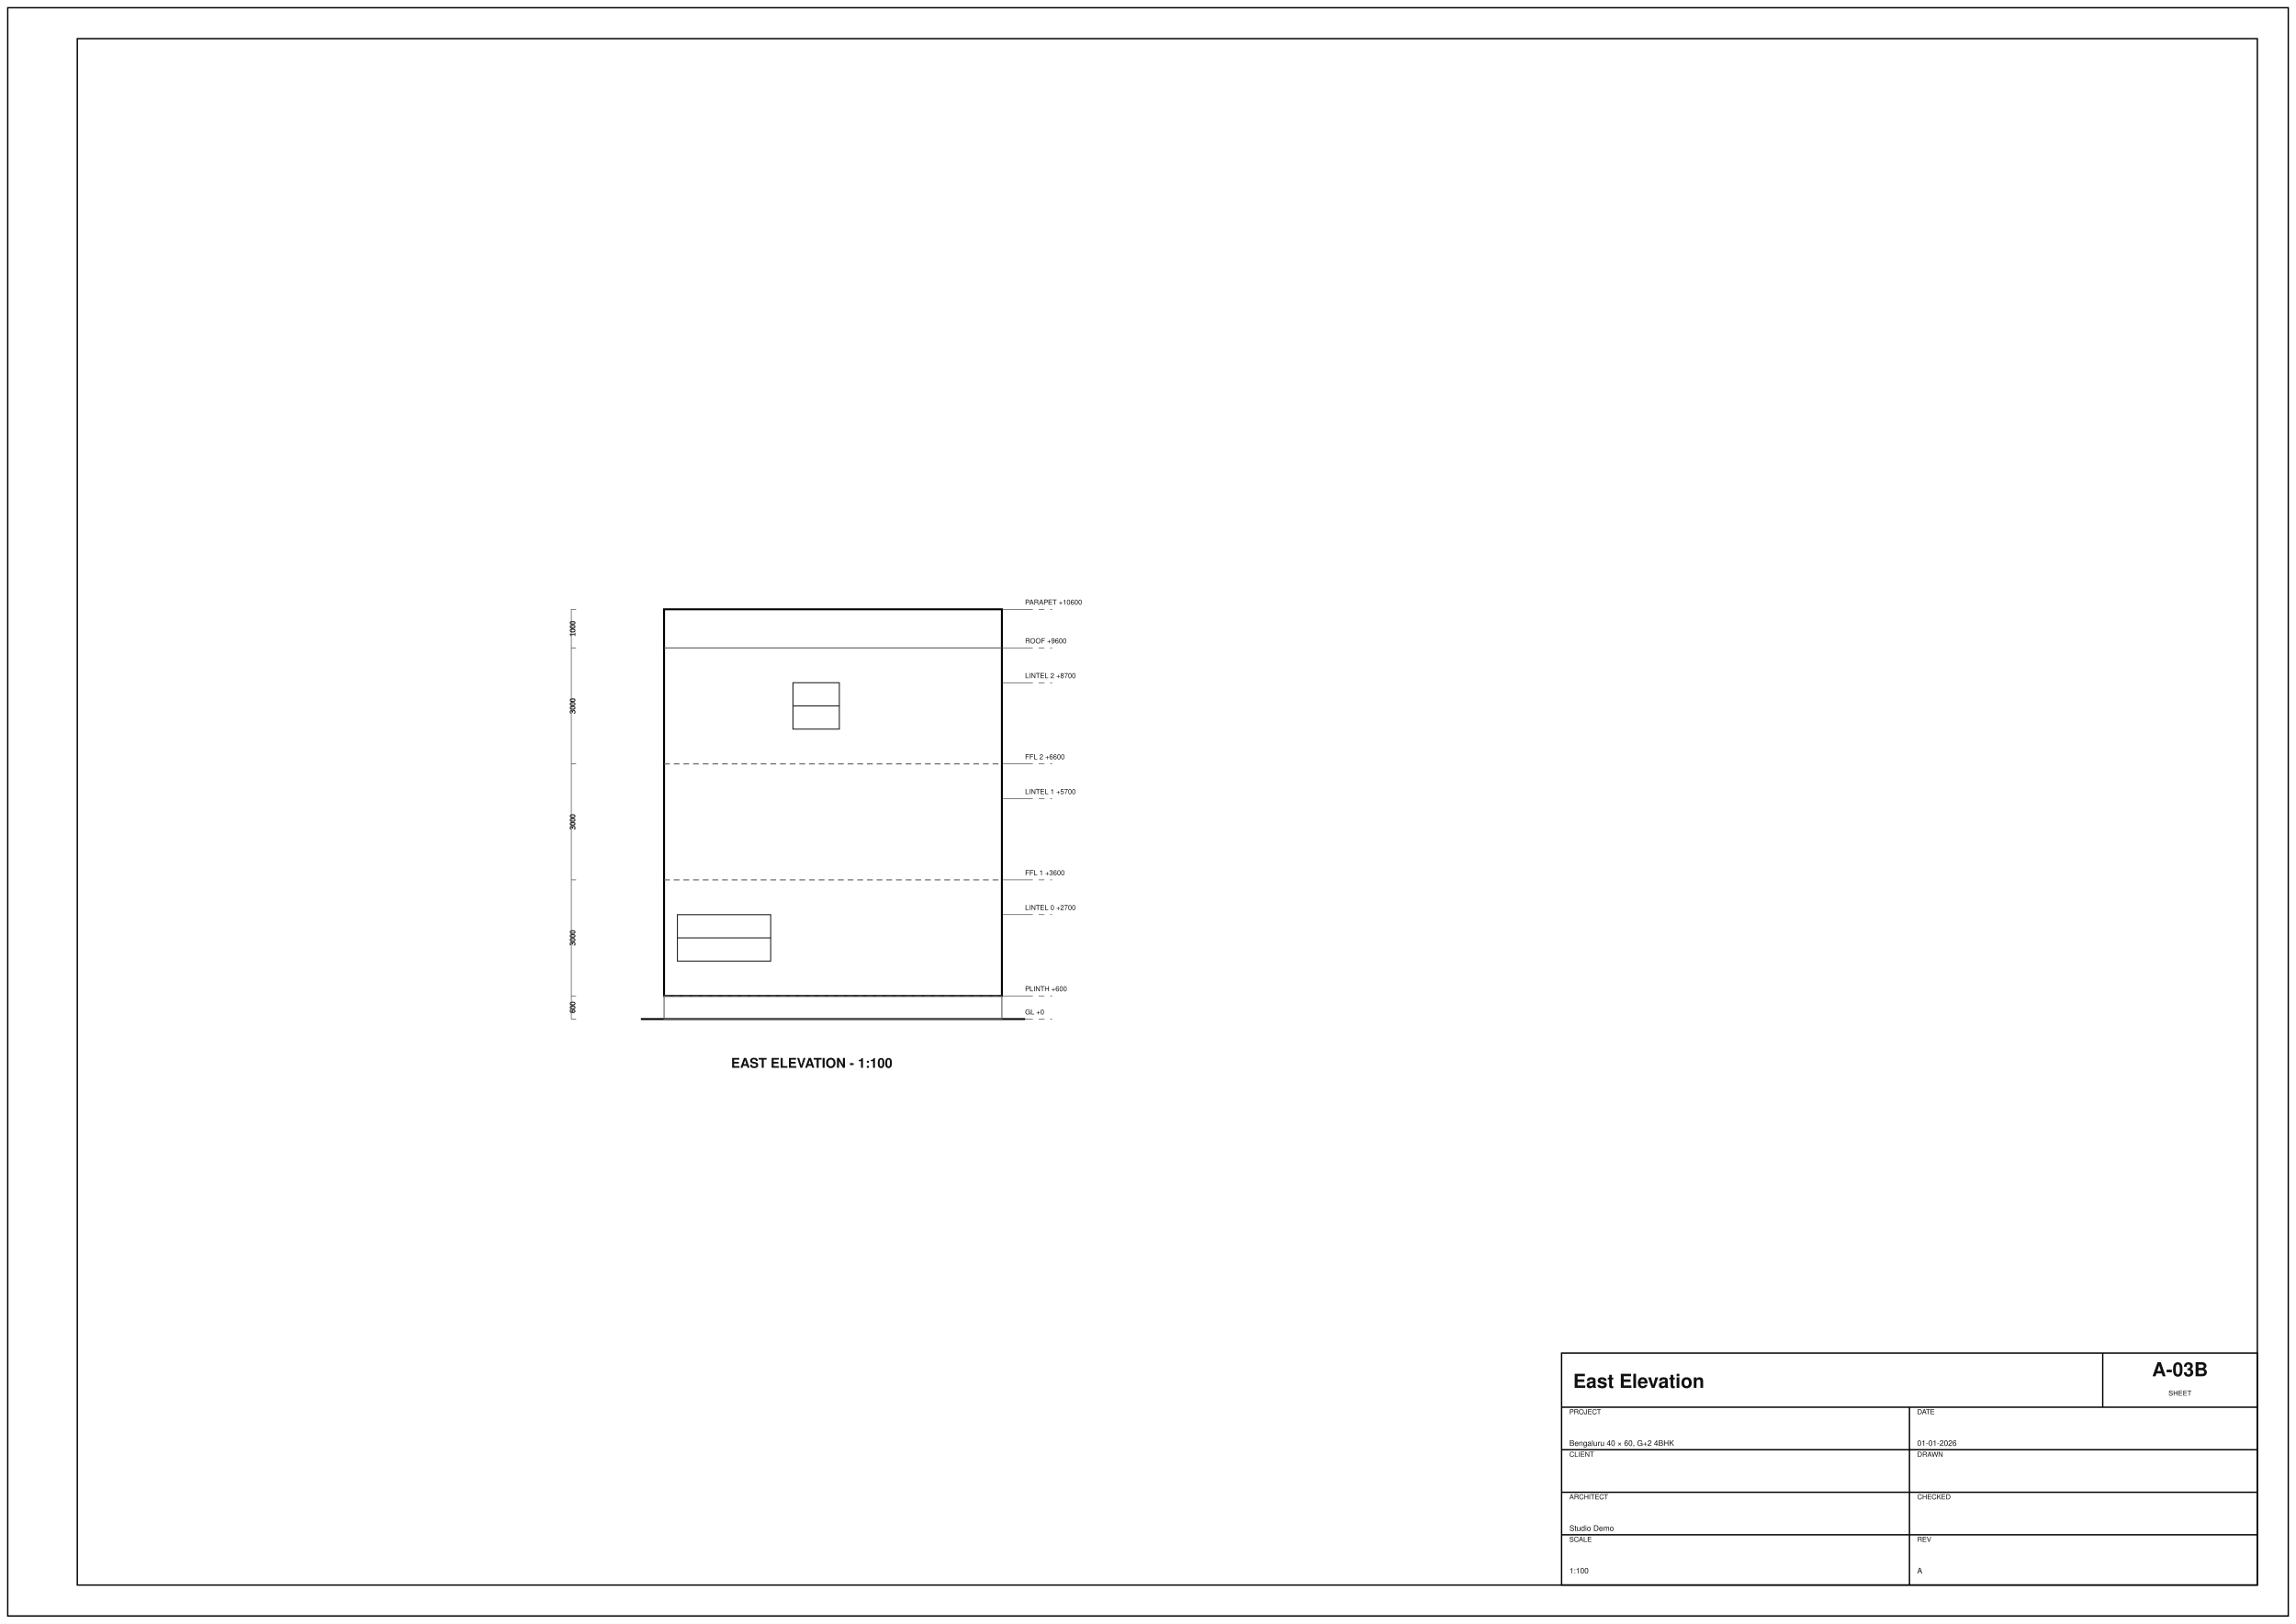
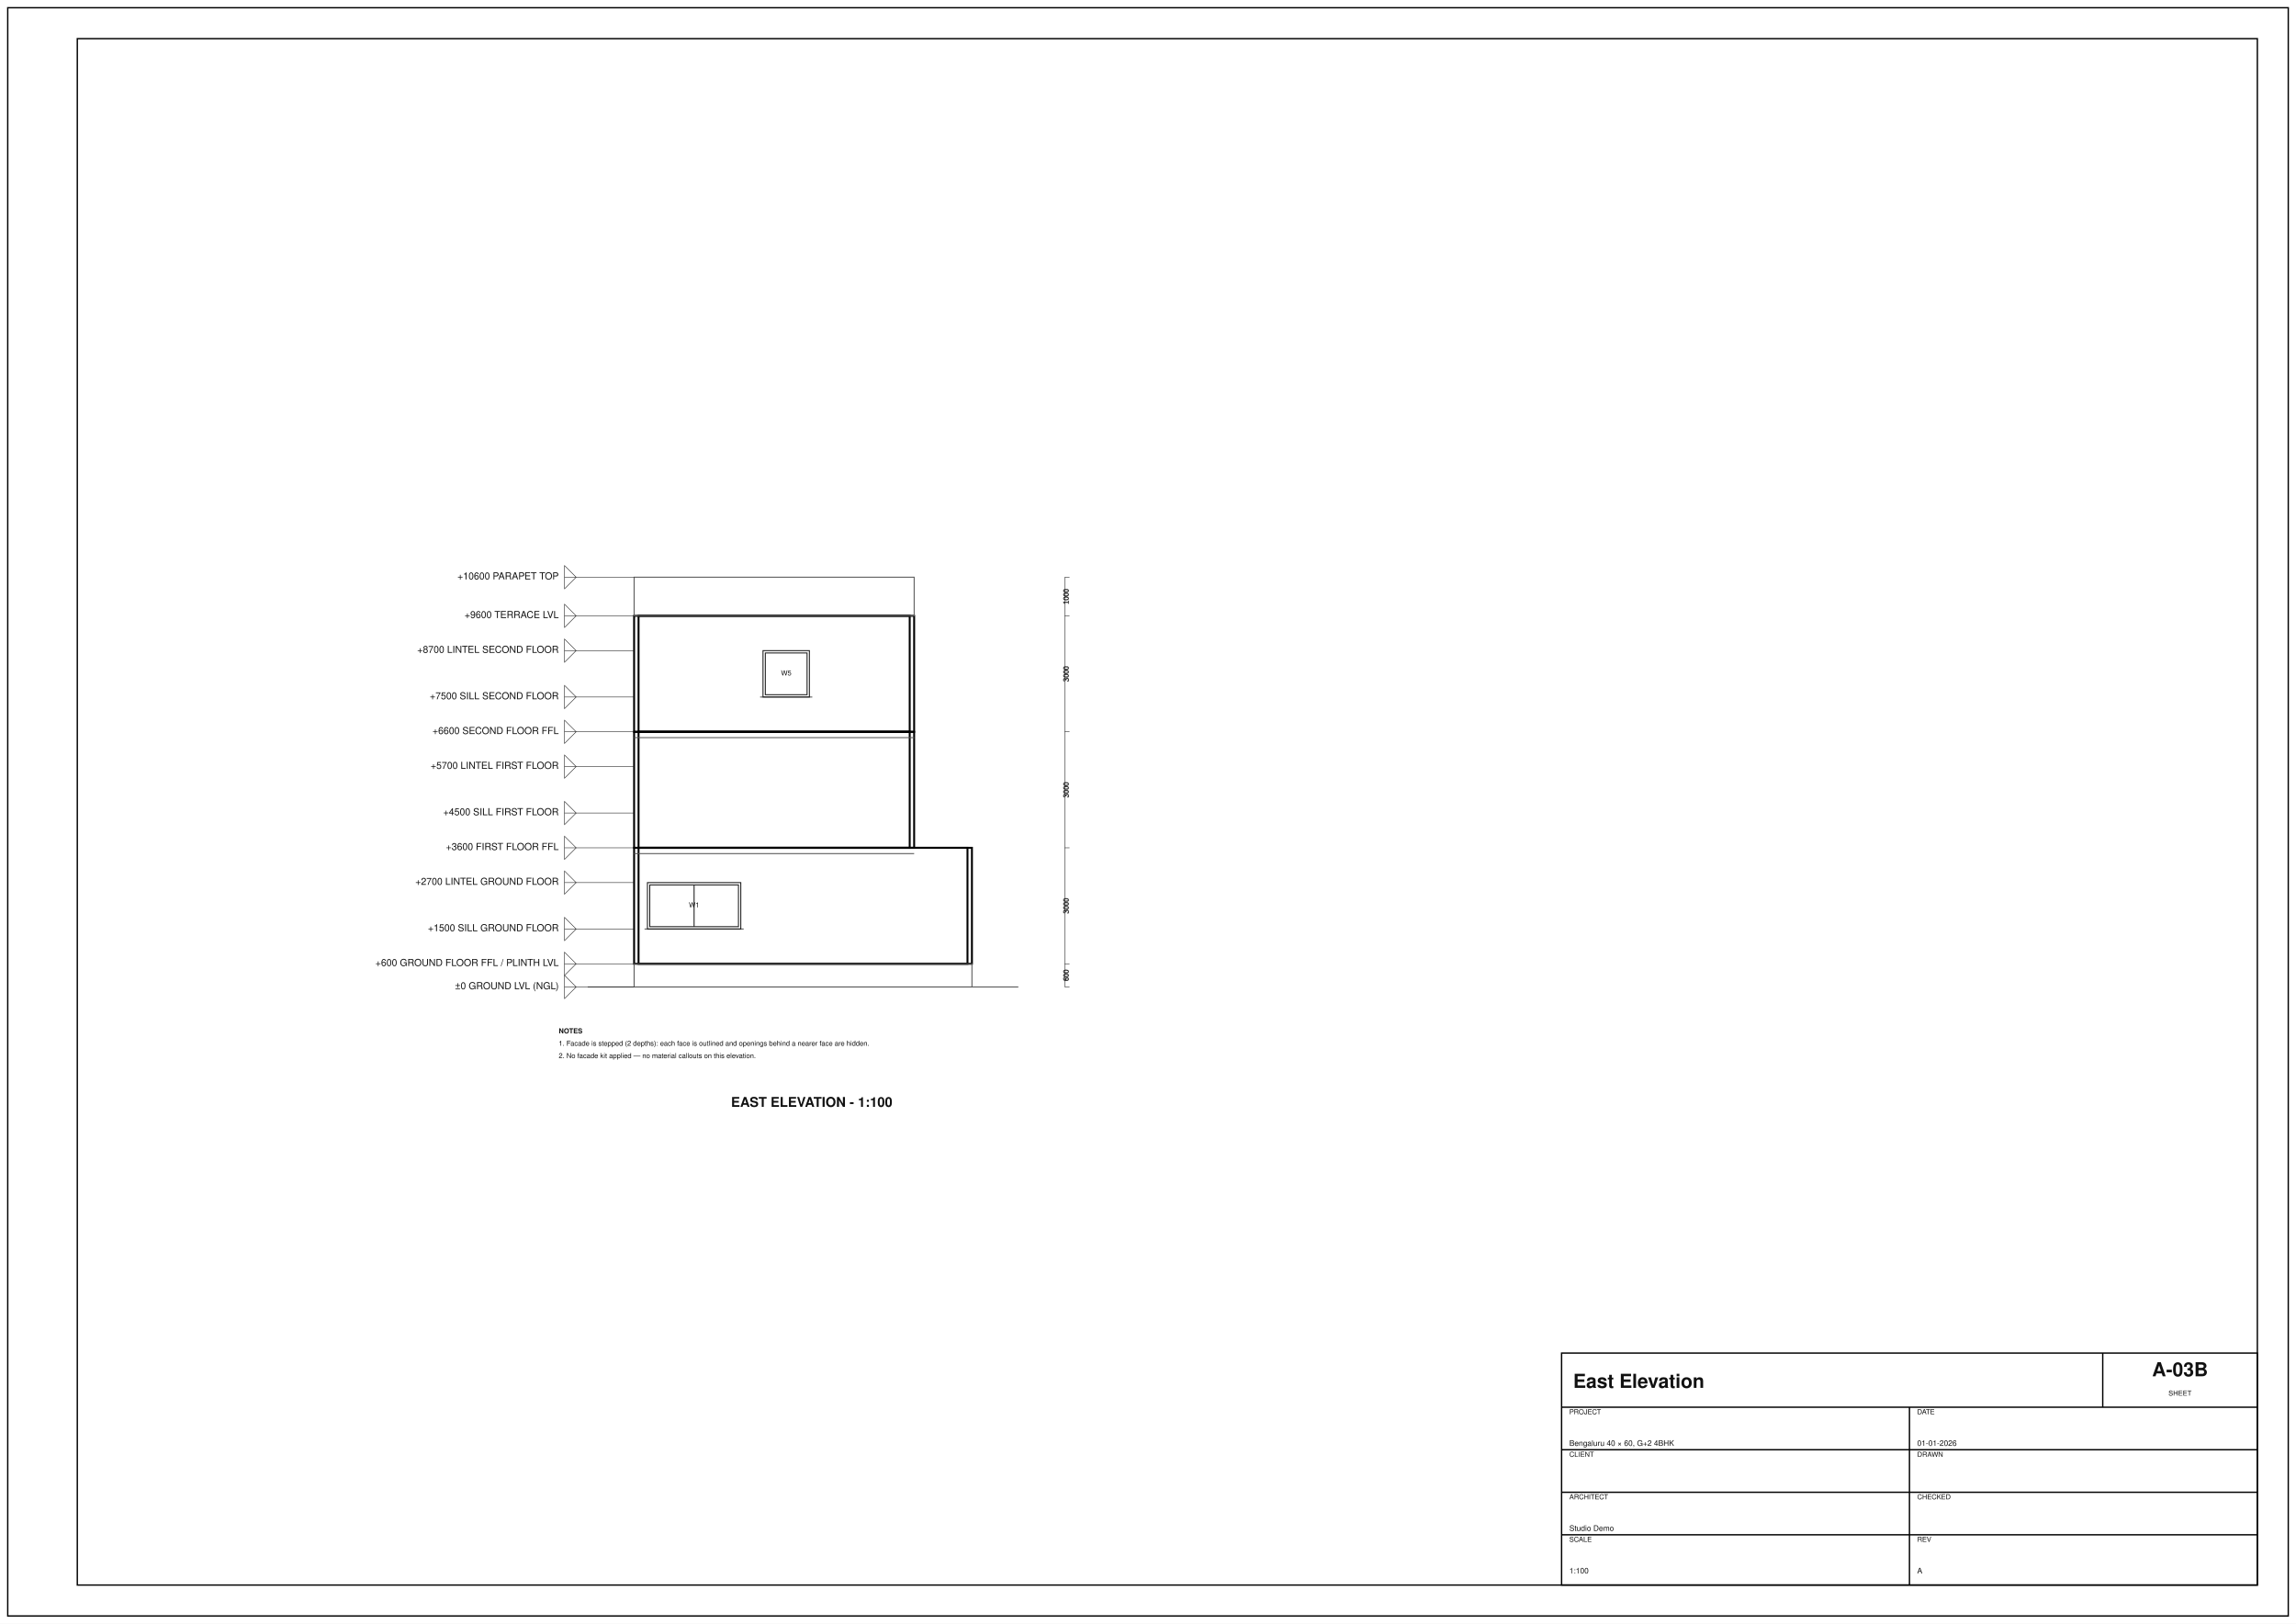
<svg xmlns="http://www.w3.org/2000/svg" width="594mm" height="420mm" viewBox="0 0 594 420" version="1.1">
  <rect x="0" y="0" width="594" height="420" fill="#ffffff" stroke="none" />
  <g id="g-frame">
    <g class="layer" data-layer="A-TEXT" stroke="#111111" stroke-width="0.180" fill="none" stroke-linecap="butt" stroke-linejoin="miter">
      <g font-family="Helvetica, Arial, sans-serif" fill="#111111" stroke="none">
        <text x="407.000" y="359.000" font-size="5.000" text-anchor="start" dominant-baseline="alphabetic" font-weight="600">East Elevation</text>
        <text x="564.000" y="356.000" font-size="5.000" text-anchor="middle" dominant-baseline="alphabetic" font-weight="600">A-03B</text>
        <text x="564.000" y="361.000" font-size="1.800" text-anchor="middle" dominant-baseline="alphabetic">SHEET</text>
        <text x="406.000" y="365.000" font-size="1.800" text-anchor="start" dominant-baseline="hanging">PROJECT</text>
        <text x="406.000" y="374.000" font-size="2.000" text-anchor="start" dominant-baseline="alphabetic">Bengaluru 40 × 60, G+2 4BHK</text>
        <text x="406.000" y="376.000" font-size="1.800" text-anchor="start" dominant-baseline="hanging">CLIENT</text>
        <text x="406.000" y="385.000" font-size="2.000" text-anchor="start" dominant-baseline="alphabetic" />
        <text x="406.000" y="387.000" font-size="1.800" text-anchor="start" dominant-baseline="hanging">ARCHITECT</text>
        <text x="406.000" y="396.000" font-size="2.000" text-anchor="start" dominant-baseline="alphabetic">Studio Demo</text>
        <text x="406.000" y="398.000" font-size="1.800" text-anchor="start" dominant-baseline="hanging">SCALE</text>
        <text x="406.000" y="407.000" font-size="2.000" text-anchor="start" dominant-baseline="alphabetic">1:100</text>
        <text x="496.000" y="365.000" font-size="1.800" text-anchor="start" dominant-baseline="hanging">DATE</text>
        <text x="496.000" y="374.000" font-size="2.000" text-anchor="start" dominant-baseline="alphabetic">01-01-2026</text>
        <text x="496.000" y="376.000" font-size="1.800" text-anchor="start" dominant-baseline="hanging">DRAWN</text>
        <text x="496.000" y="385.000" font-size="2.000" text-anchor="start" dominant-baseline="alphabetic" />
        <text x="496.000" y="387.000" font-size="1.800" text-anchor="start" dominant-baseline="hanging">CHECKED</text>
        <text x="496.000" y="396.000" font-size="2.000" text-anchor="start" dominant-baseline="alphabetic" />
        <text x="496.000" y="398.000" font-size="1.800" text-anchor="start" dominant-baseline="hanging">REV</text>
        <text x="496.000" y="407.000" font-size="2.000" text-anchor="start" dominant-baseline="alphabetic">A</text>
      </g>
    </g>
    <g class="layer" data-layer="A-TITL" stroke="#000000" stroke-width="0.350" fill="none" stroke-linecap="butt" stroke-linejoin="miter">
      <polygon points="2.000,2.000 592.000,2.000 592.000,418.000 2.000,418.000" fill="none" />
      <polygon points="20.000,10.000 584.000,10.000 584.000,410.000 20.000,410.000" fill="none" />
      <polygon points="404.000,350.000 584.000,350.000 584.000,410.000 404.000,410.000" fill="none" />
      <line x1="404.000" y1="364.000" x2="584.000" y2="364.000" />
      <line x1="544.000" y1="350.000" x2="544.000" y2="364.000" />
      <line x1="494.000" y1="364.000" x2="494.000" y2="410.000" />
      <line x1="404.000" y1="375.000" x2="494.000" y2="375.000" />
      <line x1="404.000" y1="386.000" x2="494.000" y2="386.000" />
      <line x1="404.000" y1="397.000" x2="494.000" y2="397.000" />
      <line x1="494.000" y1="375.000" x2="584.000" y2="375.000" />
      <line x1="494.000" y1="386.000" x2="584.000" y2="386.000" />
      <line x1="494.000" y1="397.000" x2="584.000" y2="397.000" />
    </g>
  </g>
  <g id="g-elev-E">
    <g class="layer" data-layer="A-WALL" stroke="#000000" stroke-width="0.500" fill="none" stroke-linecap="butt" stroke-linejoin="miter">
-       <line x1="165.800" y1="263.600" x2="265.200" y2="263.600" />
-       <polygon points="171.800,257.600 259.200,257.600 259.200,157.600 171.800,157.600" fill="none" />
+       <polygon points="164.050,249.300 251.450,249.300 251.450,219.300 164.050,219.300" fill="none" />
+       <polygon points="164.050,219.300 236.500,219.300 236.500,189.300 164.050,189.300" fill="none" />
+       <polygon points="164.050,189.300 236.500,189.300 236.500,159.300 164.050,159.300" fill="none" />
+       <polygon points="165.200,249.300 250.300,249.300 250.300,219.300 165.200,219.300" fill="none" />
+       <polygon points="165.200,219.300 235.350,219.300 235.350,189.300 165.200,189.300" fill="none" />
+       <polygon points="165.200,189.300 235.350,189.300 235.350,159.300 165.200,159.300" fill="none" />
    </g>
    <g class="layer" data-layer="A-WALL-PART" stroke="#555555" stroke-width="0.250" fill="none" stroke-linecap="butt" stroke-linejoin="miter">
-       <polygon points="171.800,263.600 259.200,263.600 259.200,257.600 171.800,257.600" fill="none" />
-       <line x1="171.800" y1="257.600" x2="259.200" y2="257.600" stroke-dasharray="1.500 1.000" />
-       <line x1="171.800" y1="227.600" x2="259.200" y2="227.600" stroke-dasharray="1.500 1.000" />
-       <line x1="171.800" y1="197.600" x2="259.200" y2="197.600" stroke-dasharray="1.500 1.000" />
-       <line x1="171.800" y1="167.600" x2="259.200" y2="167.600" />
+       <line x1="164.050" y1="220.800" x2="236.500" y2="220.800" />
+       <line x1="164.050" y1="190.800" x2="236.500" y2="190.800" />
+       <polygon points="164.050,255.300 251.450,255.300 251.450,249.300 164.050,249.300" fill="none" />
+       <line x1="152.050" y1="255.300" x2="263.450" y2="255.300" />
+       <line x1="166.750" y1="240.300" x2="192.400" y2="240.300" />
+       <line x1="196.650" y1="180.300" x2="210.150" y2="180.300" />
+       <polygon points="164.050,159.300 236.500,159.300 236.500,149.300 164.050,149.300" fill="none" />
    </g>
    <g class="layer" data-layer="A-WIND" stroke="#1a1a1a" stroke-width="0.250" fill="none" stroke-linecap="butt" stroke-linejoin="miter">
-       <polygon points="175.250,248.600 199.390,248.600 199.390,236.600 175.250,236.600" fill="none" />
-       <line x1="175.250" y1="242.600" x2="199.390" y2="242.600" />
-       <polygon points="205.150,188.600 217.150,188.600 217.150,176.600 205.150,176.600" fill="none" />
-       <line x1="205.150" y1="182.600" x2="217.150" y2="182.600" />
+       <polygon points="167.500,240.300 191.650,240.300 191.650,228.300 167.500,228.300" fill="none" />
+       <polygon points="168.100,239.700 191.050,239.700 191.050,228.900 168.100,228.900" fill="none" />
+       <line x1="179.570" y1="239.700" x2="179.570" y2="228.900" />
+       <polygon points="197.400,180.300 209.400,180.300 209.400,168.300 197.400,168.300" fill="none" />
+       <polygon points="198.000,179.700 208.800,179.700 208.800,168.900 198.000,168.900" fill="none" />
    </g>
    <g class="layer" data-layer="A-DIM" stroke="#1a1a1a" stroke-width="0.130" fill="none" stroke-linecap="butt" stroke-linejoin="miter">
-       <line x1="259.200" y1="263.600" x2="272.200" y2="263.600" stroke-dasharray="8.000 1.500 1.500 1.500" />
-       <line x1="259.200" y1="257.600" x2="272.200" y2="257.600" stroke-dasharray="8.000 1.500 1.500 1.500" />
-       <line x1="259.200" y1="236.600" x2="272.200" y2="236.600" stroke-dasharray="8.000 1.500 1.500 1.500" />
-       <line x1="259.200" y1="227.600" x2="272.200" y2="227.600" stroke-dasharray="8.000 1.500 1.500 1.500" />
-       <line x1="259.200" y1="206.600" x2="272.200" y2="206.600" stroke-dasharray="8.000 1.500 1.500 1.500" />
-       <line x1="259.200" y1="197.600" x2="272.200" y2="197.600" stroke-dasharray="8.000 1.500 1.500 1.500" />
-       <line x1="259.200" y1="176.600" x2="272.200" y2="176.600" stroke-dasharray="8.000 1.500 1.500 1.500" />
-       <line x1="259.200" y1="167.600" x2="272.200" y2="167.600" stroke-dasharray="8.000 1.500 1.500 1.500" />
-       <line x1="259.200" y1="157.600" x2="272.200" y2="157.600" stroke-dasharray="8.000 1.500 1.500 1.500" />
-       <line x1="147.800" y1="263.600" x2="147.800" y2="157.600" />
-       <line x1="147.800" y1="263.600" x2="149.050" y2="263.600" />
-       <line x1="147.800" y1="257.600" x2="149.050" y2="257.600" />
-       <line x1="147.800" y1="227.600" x2="149.050" y2="227.600" />
-       <line x1="147.800" y1="197.600" x2="149.050" y2="197.600" />
-       <line x1="147.800" y1="167.600" x2="149.050" y2="167.600" />
-       <line x1="147.800" y1="157.600" x2="149.050" y2="157.600" />
-       <text x="148.800" y="260.600" font-size="2.000" text-anchor="middle" dominant-baseline="alphabetic" transform="rotate(-90 148.800 260.600)">600</text>
-       <text x="148.800" y="242.600" font-size="2.000" text-anchor="middle" dominant-baseline="alphabetic" transform="rotate(-90 148.800 242.600)">3000</text>
-       <text x="148.800" y="212.600" font-size="2.000" text-anchor="middle" dominant-baseline="alphabetic" transform="rotate(-90 148.800 212.600)">3000</text>
-       <text x="148.800" y="182.600" font-size="2.000" text-anchor="middle" dominant-baseline="alphabetic" transform="rotate(-90 148.800 182.600)">3000</text>
-       <text x="148.800" y="162.600" font-size="2.000" text-anchor="middle" dominant-baseline="alphabetic" transform="rotate(-90 148.800 162.600)">1000</text>
+       <line x1="146.050" y1="255.300" x2="164.050" y2="255.300" />
+       <polygon points="149.050,255.300 146.050,252.300 146.050,258.300" fill="none" />
+       <line x1="146.050" y1="249.300" x2="164.050" y2="249.300" />
+       <polygon points="149.050,249.300 146.050,246.300 146.050,252.300" fill="none" />
+       <line x1="146.050" y1="240.300" x2="164.050" y2="240.300" />
+       <polygon points="149.050,240.300 146.050,237.300 146.050,243.300" fill="none" />
+       <line x1="146.050" y1="228.300" x2="164.050" y2="228.300" />
+       <polygon points="149.050,228.300 146.050,225.300 146.050,231.300" fill="none" />
+       <line x1="146.050" y1="219.300" x2="164.050" y2="219.300" />
+       <polygon points="149.050,219.300 146.050,216.300 146.050,222.300" fill="none" />
+       <line x1="146.050" y1="210.300" x2="164.050" y2="210.300" />
+       <polygon points="149.050,210.300 146.050,207.300 146.050,213.300" fill="none" />
+       <line x1="146.050" y1="198.300" x2="164.050" y2="198.300" />
+       <polygon points="149.050,198.300 146.050,195.300 146.050,201.300" fill="none" />
+       <line x1="146.050" y1="189.300" x2="164.050" y2="189.300" />
+       <polygon points="149.050,189.300 146.050,186.300 146.050,192.300" fill="none" />
+       <line x1="146.050" y1="180.300" x2="164.050" y2="180.300" />
+       <polygon points="149.050,180.300 146.050,177.300 146.050,183.300" fill="none" />
+       <line x1="146.050" y1="168.300" x2="164.050" y2="168.300" />
+       <polygon points="149.050,168.300 146.050,165.300 146.050,171.300" fill="none" />
+       <line x1="146.050" y1="159.300" x2="164.050" y2="159.300" />
+       <polygon points="149.050,159.300 146.050,156.300 146.050,162.300" fill="none" />
+       <line x1="146.050" y1="149.300" x2="164.050" y2="149.300" />
+       <polygon points="149.050,149.300 146.050,146.300 146.050,152.300" fill="none" />
+       <line x1="275.450" y1="255.300" x2="275.450" y2="149.300" />
+       <line x1="275.450" y1="255.300" x2="276.700" y2="255.300" />
+       <line x1="275.450" y1="249.300" x2="276.700" y2="249.300" />
+       <line x1="275.450" y1="219.300" x2="276.700" y2="219.300" />
+       <line x1="275.450" y1="189.300" x2="276.700" y2="189.300" />
+       <line x1="275.450" y1="159.300" x2="276.700" y2="159.300" />
+       <line x1="275.450" y1="149.300" x2="276.700" y2="149.300" />
+       <text x="276.450" y="252.300" font-size="2.000" text-anchor="middle" dominant-baseline="alphabetic" transform="rotate(-90 276.450 252.300)">600</text>
+       <text x="276.450" y="234.300" font-size="2.000" text-anchor="middle" dominant-baseline="alphabetic" transform="rotate(-90 276.450 234.300)">3000</text>
+       <text x="276.450" y="204.300" font-size="2.000" text-anchor="middle" dominant-baseline="alphabetic" transform="rotate(-90 276.450 204.300)">3000</text>
+       <text x="276.450" y="174.300" font-size="2.000" text-anchor="middle" dominant-baseline="alphabetic" transform="rotate(-90 276.450 174.300)">3000</text>
+       <text x="276.450" y="154.300" font-size="2.000" text-anchor="middle" dominant-baseline="alphabetic" transform="rotate(-90 276.450 154.300)">1000</text>
    </g>
    <g class="layer" data-layer="A-TEXT" stroke="#111111" stroke-width="0.180" fill="none" stroke-linecap="butt" stroke-linejoin="miter">
      <g font-family="Helvetica, Arial, sans-serif" fill="#111111" stroke="none">
-         <text x="265.200" y="262.400" font-size="1.800" text-anchor="start" dominant-baseline="alphabetic">GL +0</text>
-         <text x="265.200" y="256.400" font-size="1.800" text-anchor="start" dominant-baseline="alphabetic">PLINTH +600</text>
-         <text x="265.200" y="235.400" font-size="1.800" text-anchor="start" dominant-baseline="alphabetic">LINTEL 0 +2700</text>
-         <text x="265.200" y="226.400" font-size="1.800" text-anchor="start" dominant-baseline="alphabetic">FFL 1 +3600</text>
-         <text x="265.200" y="205.400" font-size="1.800" text-anchor="start" dominant-baseline="alphabetic">LINTEL 1 +5700</text>
-         <text x="265.200" y="196.400" font-size="1.800" text-anchor="start" dominant-baseline="alphabetic">FFL 2 +6600</text>
-         <text x="265.200" y="175.400" font-size="1.800" text-anchor="start" dominant-baseline="alphabetic">LINTEL 2 +8700</text>
-         <text x="265.200" y="166.400" font-size="1.800" text-anchor="start" dominant-baseline="alphabetic">ROOF +9600</text>
-         <text x="265.200" y="156.400" font-size="1.800" text-anchor="start" dominant-baseline="alphabetic">PARAPET +10600</text>
+         <text x="144.550" y="255.300" font-size="2.500" text-anchor="end" dominant-baseline="central">±0 GROUND LVL (NGL)</text>
+         <text x="144.550" y="249.300" font-size="2.500" text-anchor="end" dominant-baseline="central">+600 GROUND FLOOR FFL / PLINTH LVL</text>
+         <text x="144.550" y="240.300" font-size="2.500" text-anchor="end" dominant-baseline="central">+1500 SILL GROUND FLOOR</text>
+         <text x="144.550" y="228.300" font-size="2.500" text-anchor="end" dominant-baseline="central">+2700 LINTEL GROUND FLOOR</text>
+         <text x="144.550" y="219.300" font-size="2.500" text-anchor="end" dominant-baseline="central">+3600 FIRST FLOOR FFL</text>
+         <text x="144.550" y="210.300" font-size="2.500" text-anchor="end" dominant-baseline="central">+4500 SILL FIRST FLOOR</text>
+         <text x="144.550" y="198.300" font-size="2.500" text-anchor="end" dominant-baseline="central">+5700 LINTEL FIRST FLOOR</text>
+         <text x="144.550" y="189.300" font-size="2.500" text-anchor="end" dominant-baseline="central">+6600 SECOND FLOOR FFL</text>
+         <text x="144.550" y="180.300" font-size="2.500" text-anchor="end" dominant-baseline="central">+7500 SILL SECOND FLOOR</text>
+         <text x="144.550" y="168.300" font-size="2.500" text-anchor="end" dominant-baseline="central">+8700 LINTEL SECOND FLOOR</text>
+         <text x="144.550" y="159.300" font-size="2.500" text-anchor="end" dominant-baseline="central">+9600 TERRACE LVL</text>
+         <text x="144.550" y="149.300" font-size="2.500" text-anchor="end" dominant-baseline="central">+10600 PARAPET TOP</text>
+         <text x="179.570" y="234.300" font-size="1.800" text-anchor="middle" dominant-baseline="central">W1</text>
+         <text x="203.400" y="174.300" font-size="1.800" text-anchor="middle" dominant-baseline="central">W5</text>
+         <text x="144.550" y="267.300" font-size="1.800" text-anchor="start" dominant-baseline="alphabetic" font-weight="600">NOTES</text>
+         <text x="144.550" y="270.500" font-size="1.800" text-anchor="start" dominant-baseline="alphabetic">1. Facade is stepped (2 depths): each face is outlined and openings behind a nearer face are hidden.</text>
+         <text x="144.550" y="273.700" font-size="1.800" text-anchor="start" dominant-baseline="alphabetic">2. No facade kit applied — no material callouts on this elevation.</text>
      </g>
    </g>
  </g>
  <g id="g-elev-E-label">
    <g class="layer" data-layer="A-TEXT" stroke="#111111" stroke-width="0.180" fill="none" stroke-linecap="butt" stroke-linejoin="miter">
      <g font-family="Helvetica, Arial, sans-serif" fill="#111111" stroke="none">
-         <text x="210.000" y="274.600" font-size="3.500" text-anchor="middle" dominant-baseline="hanging" font-weight="600">EAST ELEVATION - 1:100</text>
+         <text x="210.000" y="284.700" font-size="3.500" text-anchor="middle" dominant-baseline="hanging" font-weight="600">EAST ELEVATION - 1:100</text>
      </g>
    </g>
  </g>
</svg>
